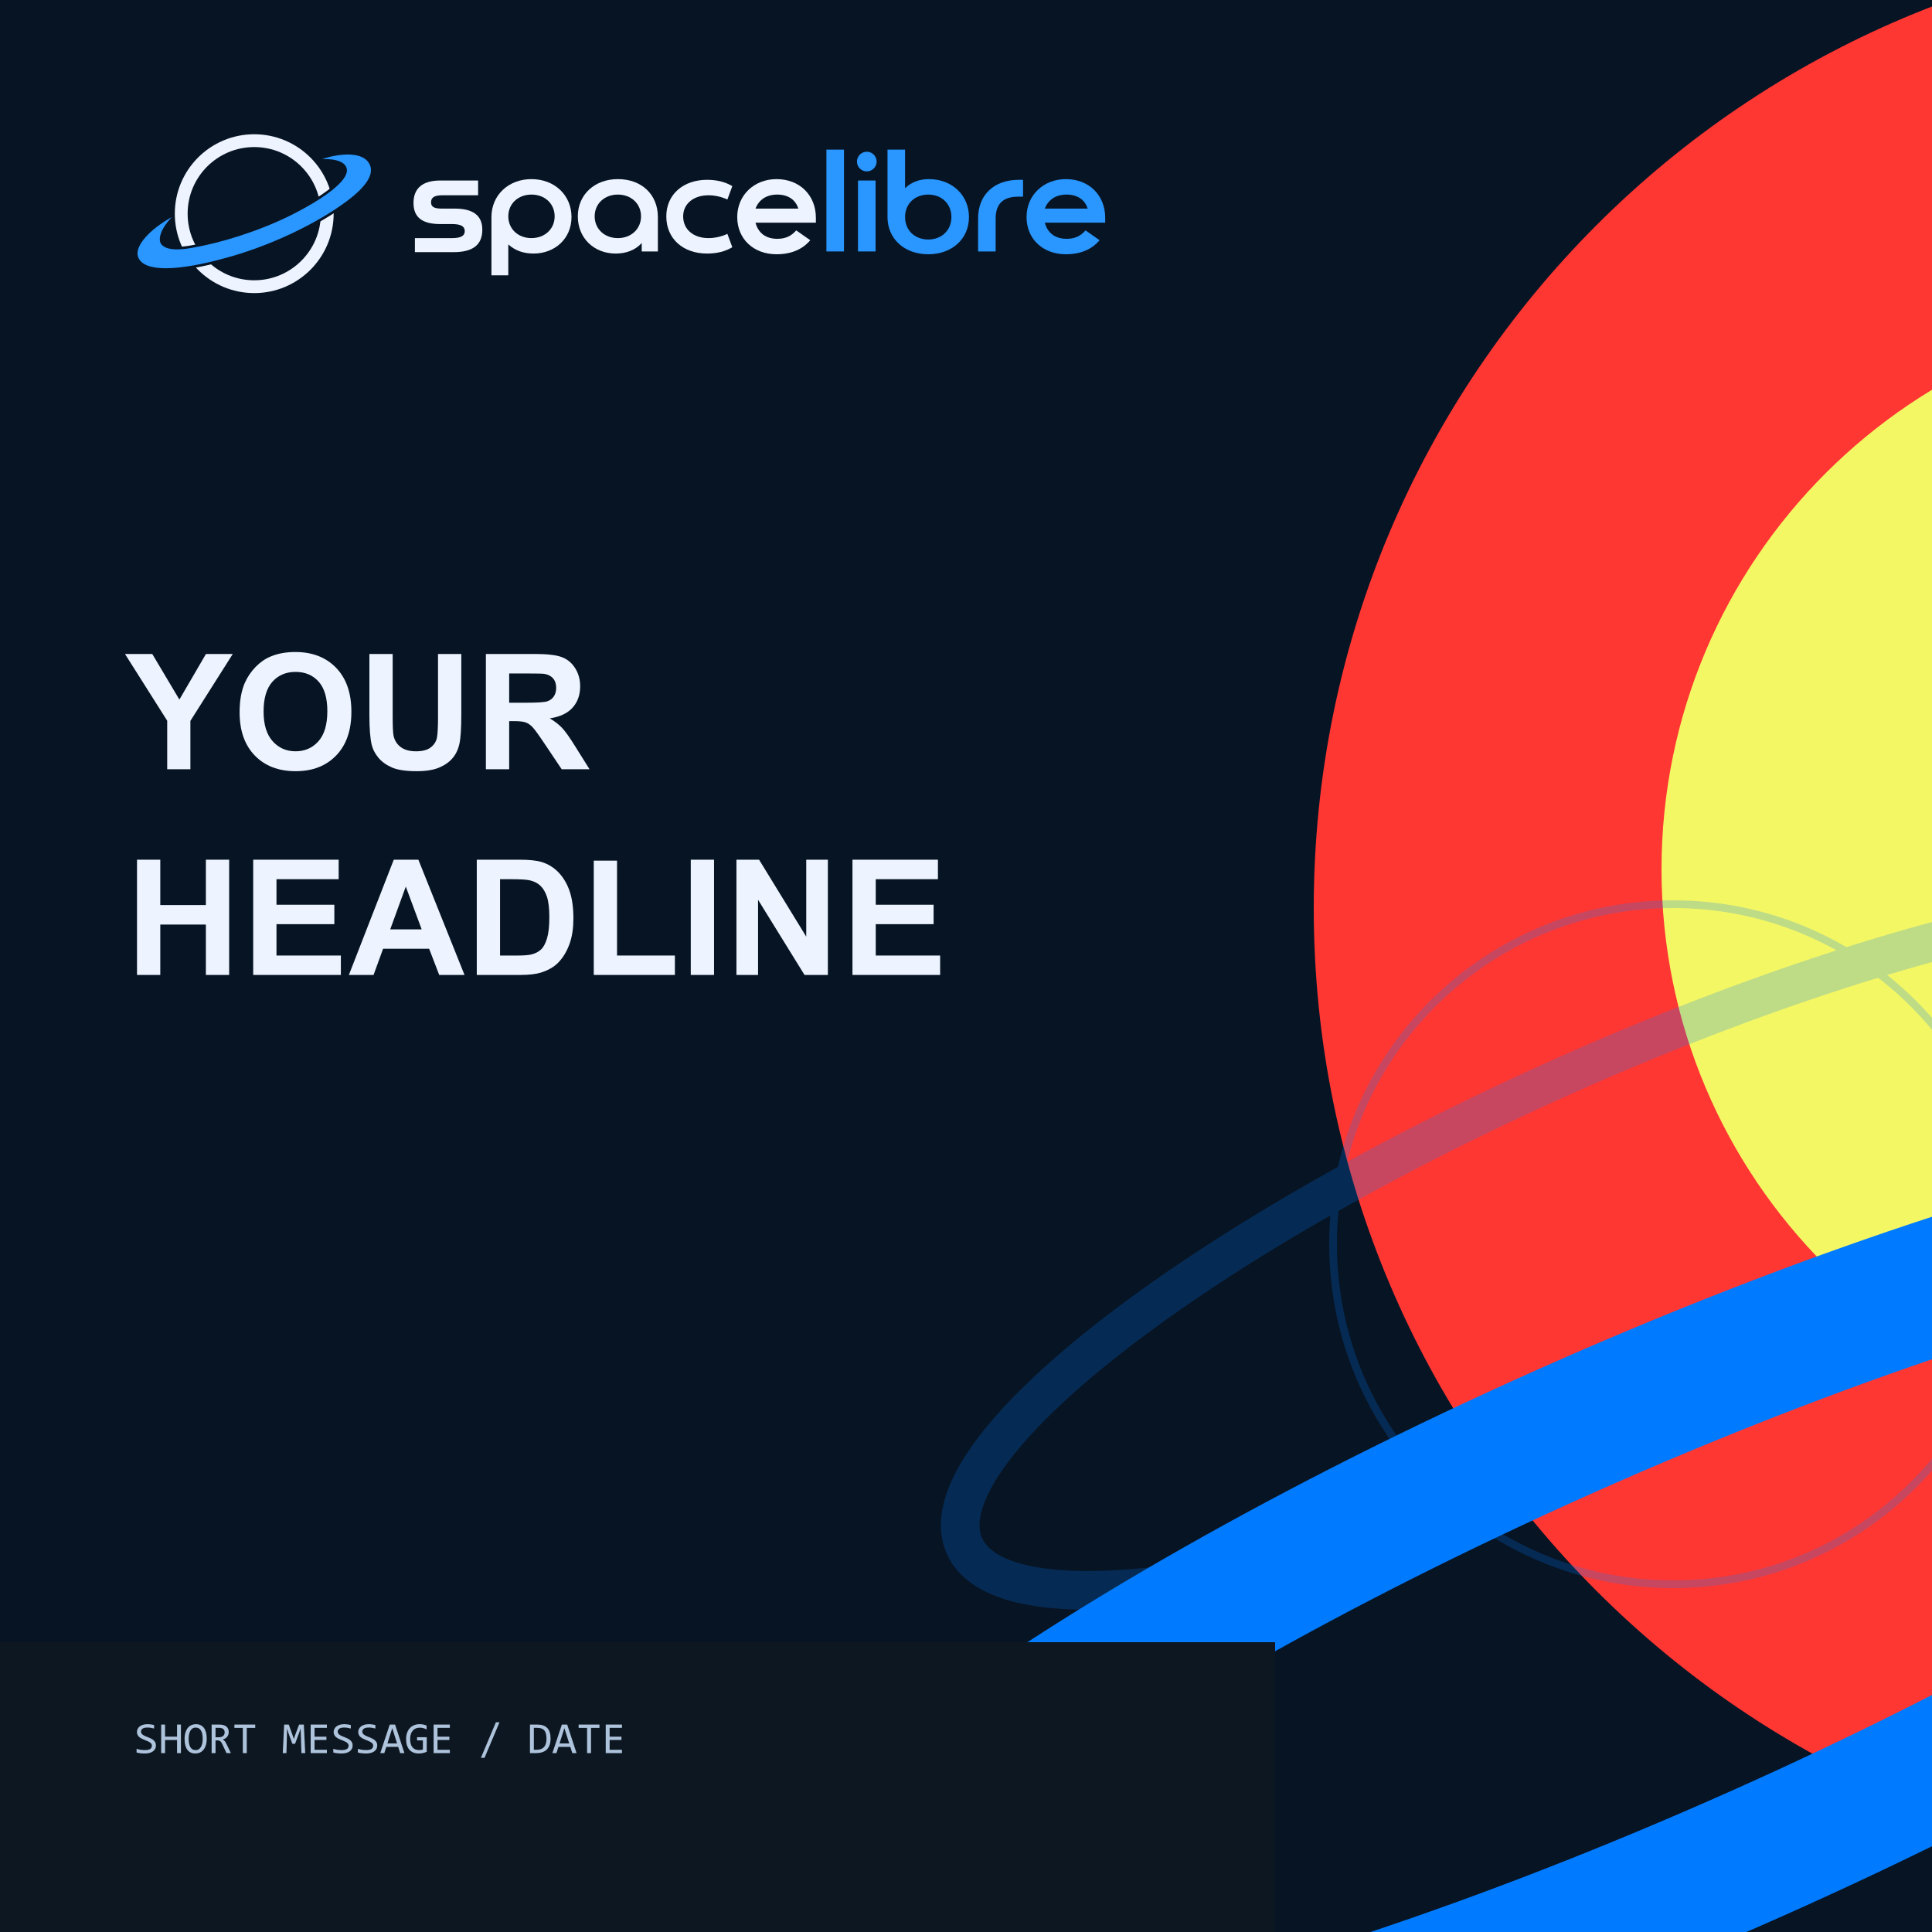
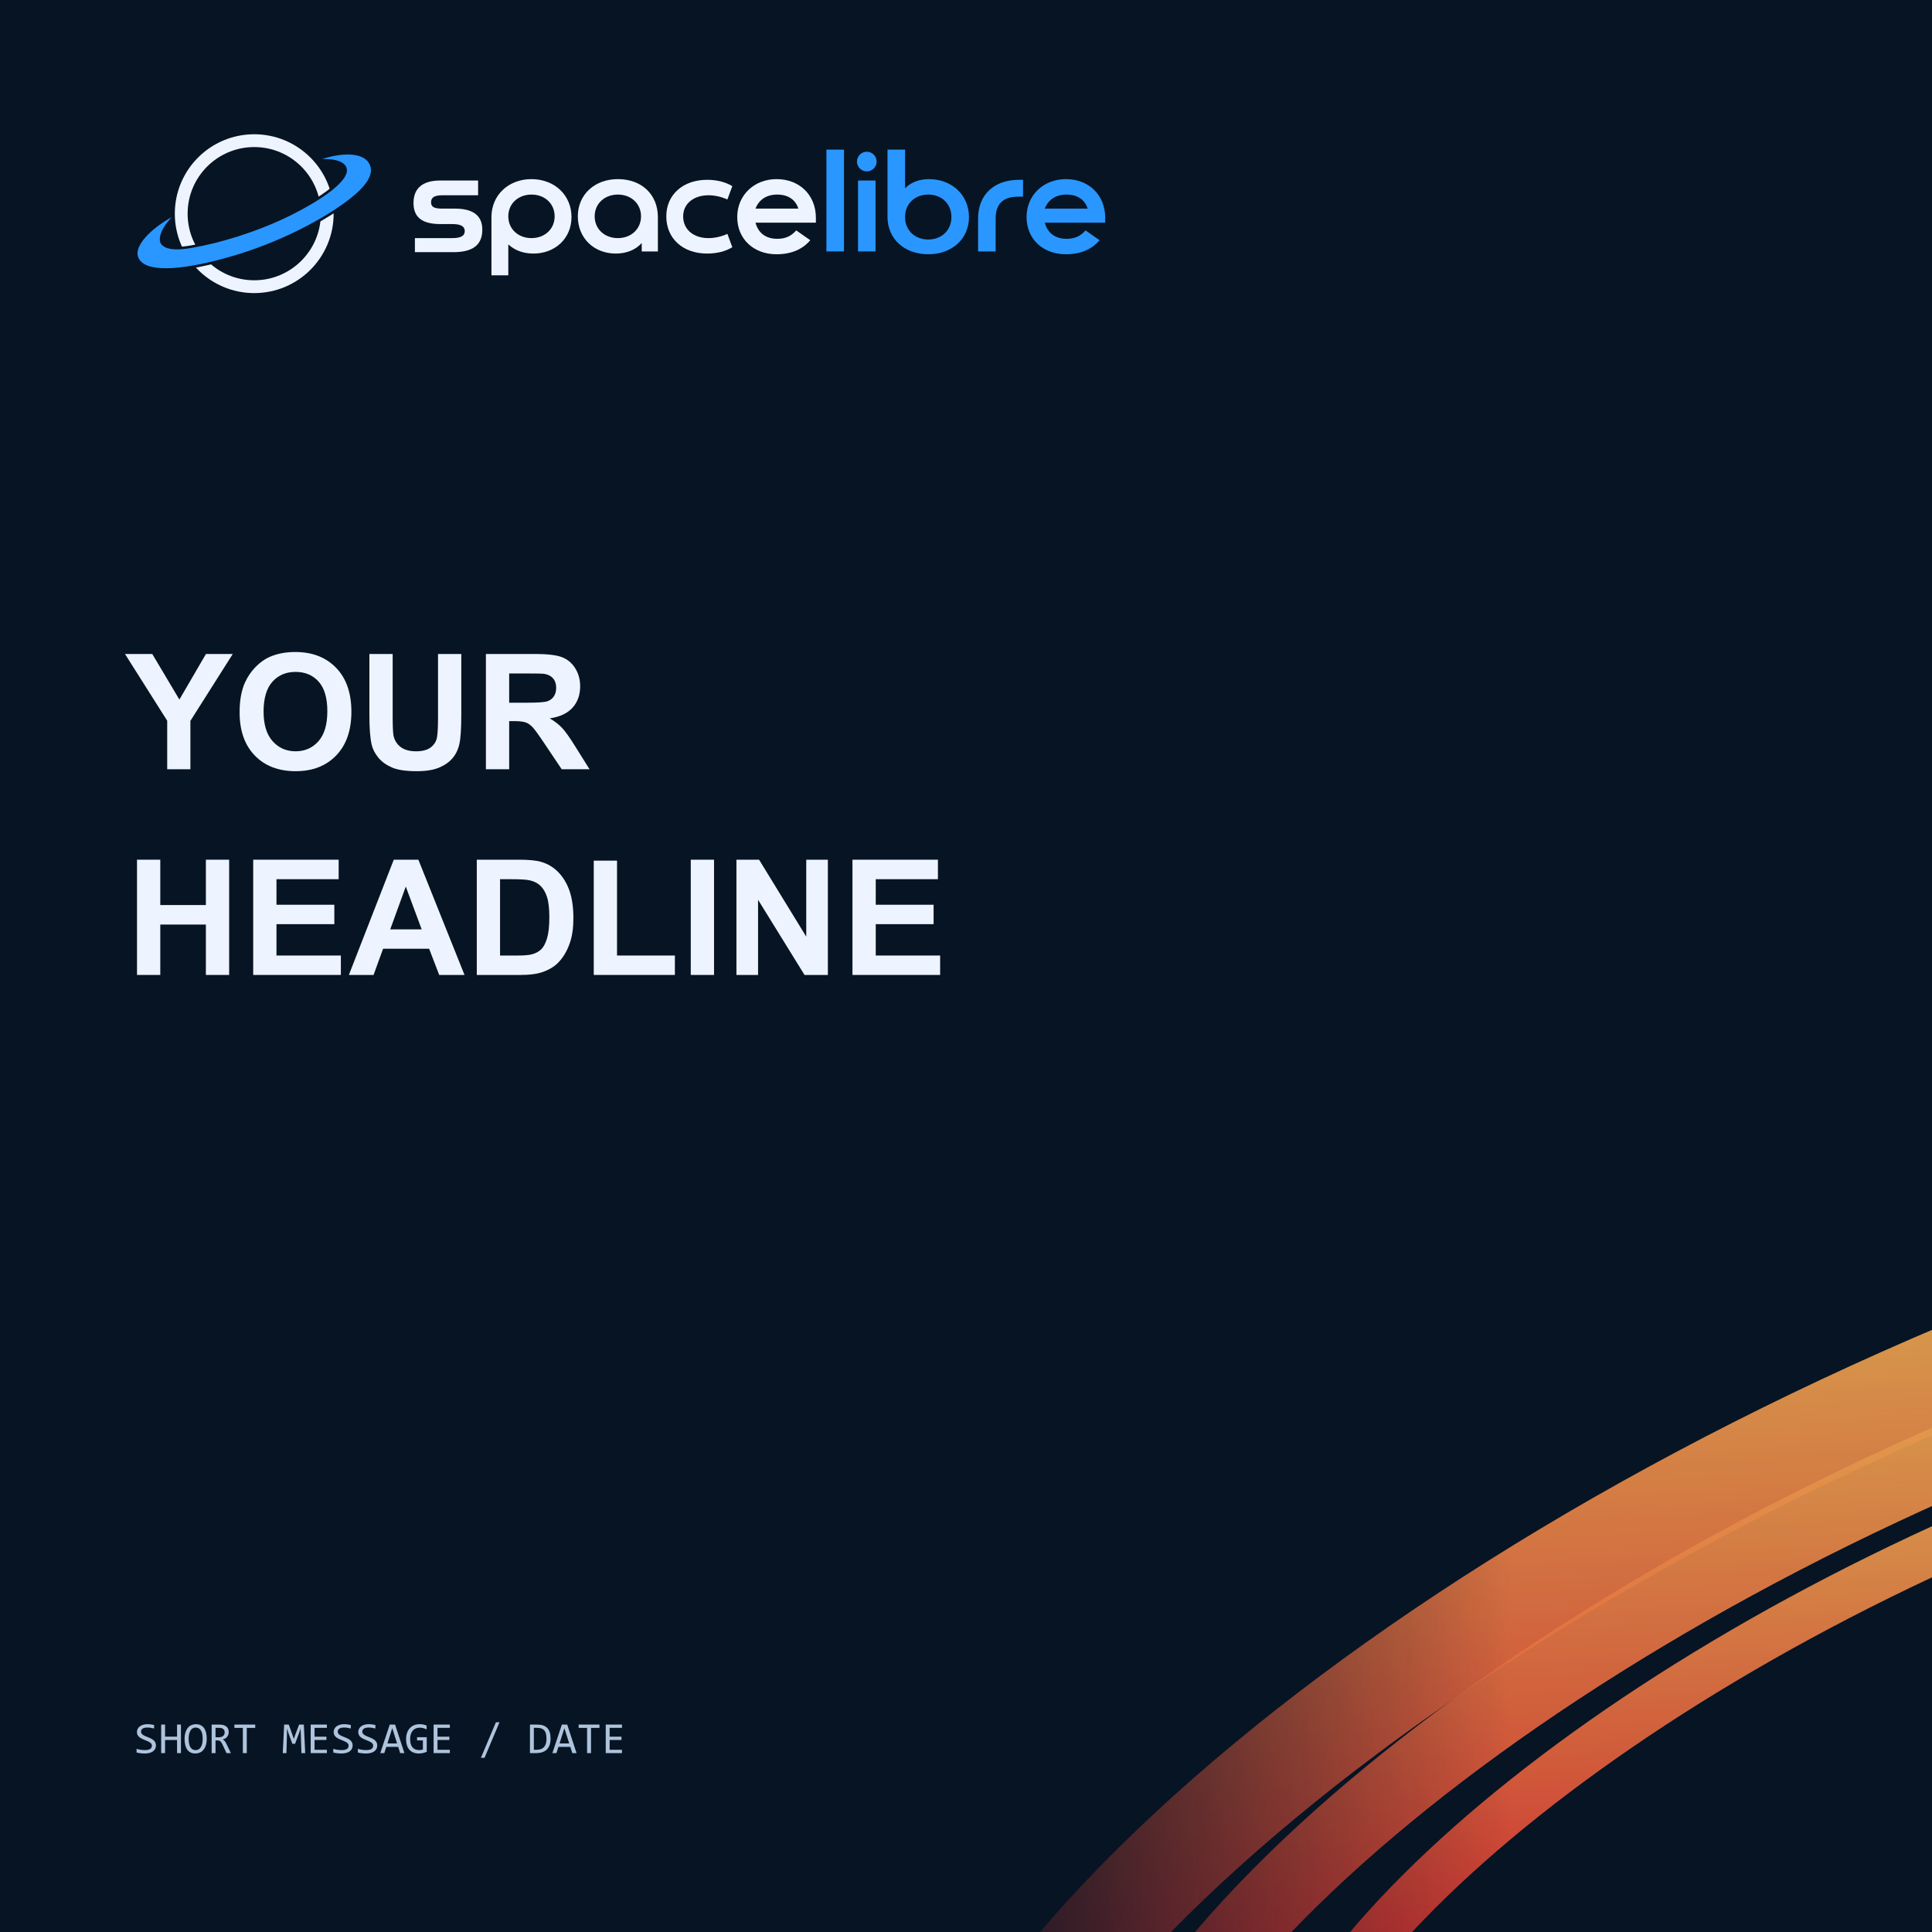
<svg xmlns="http://www.w3.org/2000/svg" width="1080" height="1080" viewBox="0 0 1080 1080" role="img">
  <rect x="0" y="0" width="1080" height="1080" rx="0" fill="#071424" />
-   <g id="application-color-system" data-application-colors="primary secondary accent">
-     <circle fill="#FF3733" data-color-role="secondary" cx="1274.4" cy="507.6" r="540.0" />
-     <circle fill="#F4F764" data-color-role="accent" cx="1242.0" cy="486.0" r="313.2" />
-     <ellipse cx="928.8" cy="918.0" rx="561.6" ry="129.6" fill="none" stroke="#007BFF" data-stroke-role="primary" stroke-width="75.6" transform="rotate(-24 928.8 918.0)" opacity="1" />
-     <rect fill="#0D1721" data-color-role="deep" x="0" y="918.0" width="712.8" height="162.0" />
+   <g id="application-color-system" mask="url(#flow-social-square-1080x1080-mask)" data-composition="continuous-feathered" opacity=".90">
+     <ellipse cx="1177.2" cy="1036.8" rx="712.8" ry="280.8" fill="none" stroke="url(#flow-social-square-1080x1080)" stroke-width="54.0" transform="rotate(-24 1177.2 1036.8)" stroke-linecap="round" />
+     <ellipse cx="1177.2" cy="1036.8" rx="610.2" ry="237.6" fill="none" stroke="url(#flow-social-square-1080x1080)" stroke-width="39.96" transform="rotate(-24 1177.2 1036.8)" stroke-linecap="round" />
+     <ellipse cx="1177.2" cy="1036.8" rx="507.6" ry="194.4" fill="none" stroke="url(#flow-social-square-1080x1080)" stroke-width="25.92" transform="rotate(-24 1177.2 1036.8)" stroke-linecap="round" />
  </g>
  <g transform="translate(55 55) scale(0.7160494)" opacity="1">
    <defs>
      <mask id="l93-occlusion" maskUnits="userSpaceOnUse" x="450" y="180" width="650" height="450" style="mask-type:luminance">
        <rect x="450" y="180" width="650" height="450" fill="white" />
        <path d="M581.927 413.073 C549.927 447.073 548.927 472.073 560.927 480.073 C573.927 491.073 600.927 490.073 628.927 485.073 C693.927 474.073 779.927 448.073 855.927 411.073 C936.927 371.073 995.927 328.073 991.927 301.073 C989.927 285.073 968.927 276.073 933.927 277.073 C982.927 261.073 1029.927 262.073 1043.927 287.073 C1058.927 312.073 1034.927 343.073 993.927 374.073 C919.927 430.073 805.927 483.073 702.927 510.073 C600.927 538.073 515.927 544.073 502.927 506.073 C493.927 481.073 530.927 441.073 581.927 413.073 Z" fill="black" stroke="black" stroke-width="12" stroke-linejoin="round" />
      </mask>
    </defs>
    <g transform="translate(28 28) scale(.333333) translate(-494 -219)">
      <circle cx="775" cy="405" r="171" fill="none" stroke="#edf4ff" stroke-width="30" mask="url(#l93-occlusion)" data-stroke-role="planet" />
      <path d="M581.927 413.073 C549.927 447.073 548.927 472.073 560.927 480.073 C573.927 491.073 600.927 490.073 628.927 485.073 C693.927 474.073 779.927 448.073 855.927 411.073 C936.927 371.073 995.927 328.073 991.927 301.073 C989.927 285.073 968.927 276.073 933.927 277.073 C982.927 261.073 1029.927 262.073 1043.927 287.073 C1058.927 312.073 1034.927 343.073 993.927 374.073 C919.927 430.073 805.927 483.073 702.927 510.073 C600.927 538.073 515.927 544.073 502.927 506.073 C493.927 481.073 530.927 441.073 581.927 413.073 Z" fill="#2997ff" />
    </g>
    <g transform="translate(246 40) scale(.548223) translate(-275 -643)">
      <path d="M367 687 L313 687 C288 687 275 698 275 719 C275 739 287 749 313 749 L330 749 C342 749 348 752 348 759 C348 766 342 769 330 769 L277 769 L277 789 L332 789 C359 789 373 779 373 757 C373 737 360 727 334 727 L316 727 C305 727 300 725 300 718 C300 711 305 708 316 708 L367 708 Z" fill="#edf4ff" />
      <path d="M386 822 L386 739 C386 708 410 685 443 685 C476 685 500 708 500 739 C500 770 476 791 446 791 C432 791 420 787 410 778 L410 822 Z M443 707 C424 707 410 720 410 738 C410 756 424 769 443 769 C462 769 476 756 476 738 C476 720 462 707 443 707 Z" fill="#edf4ff" fill-rule="evenodd" />
      <path d="M623 788 L600 788 L600 776 C591 786 578 791 563 791 C532 791 509 769 509 738 C509 707 533 685 566 685 C600 685 623 707 623 739 Z M566 707 C547 707 533 720 533 738 C533 756 547 769 566 769 C585 769 599 756 599 738 C599 720 585 707 566 707 Z" fill="#edf4ff" fill-rule="evenodd" />
      <path d="M729 695 L722 714 C713 710 704 708 695 708 C674 708 659 720 659 738 C659 757 674 769 695 769 C704 769 713 767 722 763 L729 782 C719 788 707 791 693 791 C659 791 635 770 635 738 C635 707 659 686 693 686 C707 686 719 689 729 695 Z" fill="#edf4ff" />
      <path d="M848 747 L762 747 C766 762 777 770 793 770 C805 770 813 766 820 758 L840 772 C829 785 813 792 792 792 C759 792 736 770 736 739 C736 708 760 685 792 685 C825 685 848 708 848 740 Z M762 727 L823 727 C819 714 808 707 793 707 C778 707 767 714 762 727 Z" fill="#edf4ff" fill-rule="evenodd" />
      <path d="M863 643 L888 643 L888 788 L863 788 Z M908 687 L933 687 L933 788 L908 788 Z" fill="#2997ff" />
      <path d="M934.5 660 C934.5 667.732 928.232 674 920.5 674 C912.768 674 906.5 667.732 906.5 660 C906.5 652.268 912.768 646 920.5 646 C928.232 646 934.5 652.268 934.5 660 Z" fill="#2997ff" />
      <path d="M950 643 L975 643 L975 698 C984 689 996 685 1009 685 C1042 685 1066 708 1066 739 C1066 770 1042 792 1008 792 C974 792 950 770 950 739 Z M1008 707 C989 707 975 720 975 739 C975 758 989 771 1008 771 C1027 771 1041 758 1041 739 C1041 720 1027 707 1008 707 Z" fill="#2997ff" fill-rule="evenodd" />
      <path d="M1079 788 L1079 741 C1079 707 1102 686 1137 686 L1143 686 L1143 710 L1136 710 C1115 710 1104 720 1104 741 L1104 788 Z" fill="#2997ff" />
      <path d="M1260 747 L1174 747 C1178 762 1189 770 1205 770 C1217 770 1225 766 1232 758 L1252 772 C1241 785 1225 792 1204 792 C1171 792 1148 770 1148 739 C1148 708 1172 685 1204 685 C1237 685 1260 708 1260 740 Z M1174 727 L1235 727 C1231 714 1220 707 1205 707 C1190 707 1179 714 1174 727 Z" fill="#2997ff" fill-rule="evenodd" />
    </g>
-   </g>
-   <g transform="translate(486.0 453.6)" opacity="0.22" fill="none" stroke="#007BFF">
-     <ellipse cx="432.0" cy="241.92" rx="414.72" ry="103.68" transform="rotate(-24 432.0 241.92)" stroke-width="21.6" />
-     <circle cx="449.28" cy="241.92" r="190.08" stroke-width="4.32" />
  </g>
  <g aria-label="YOUR" fill="#EDF4FF" transform="translate(70 430) scale(0.04394531 -0.04394531)">
    <path d="M534 0V617L-3 1466H344L689 886L1027 1466H1368L829 615V0Z" transform="translate(0.000 0)" />
    <path d="M89 724Q89 948 156 1100Q206 1212 292.5 1301.0Q379 1390 482 1433Q619 1491 798 1491Q1122 1491 1316.5 1290.0Q1511 1089 1511 731Q1511 376 1318.0 175.5Q1125 -25 802 -25Q475 -25 282.0 174.5Q89 374 89 724ZM394 734Q394 485 509.0 356.5Q624 228 801 228Q978 228 1091.5 355.5Q1205 483 1205 738Q1205 990 1094.5 1114.0Q984 1238 801 1238Q618 1238 506.0 1112.5Q394 987 394 734Z" transform="translate(1366.000 0)" />
    <path d="M147 1466H443V672Q443 483 454 427Q473 337 544.5 282.5Q616 228 740 228Q866 228 930.0 279.5Q994 331 1007.0 406.0Q1020 481 1020 655V1466H1316V696Q1316 432 1292.0 323.0Q1268 214 1203.5 139.0Q1139 64 1031.0 19.5Q923 -25 749 -25Q539 -25 430.5 23.5Q322 72 259.0 149.5Q196 227 176 312Q147 438 147 684Z" transform="translate(2959.000 0)" />
    <path d="M150 0V1466H773Q1008 1466 1114.5 1426.5Q1221 1387 1285.0 1286.0Q1349 1185 1349 1055Q1349 890 1252.0 782.5Q1155 675 962 647Q1058 591 1120.5 524.0Q1183 457 1289 286L1468 0H1114L900 319Q786 490 744.0 534.5Q702 579 655.0 595.5Q608 612 506 612H446V0ZM446 846H665Q878 846 931.0 864.0Q984 882 1014.0 926.0Q1044 970 1044 1036Q1044 1110 1004.5 1155.5Q965 1201 893 1213Q857 1218 677 1218H446Z" transform="translate(4438.000 0)" />
  </g>
  <g aria-label="HEADLINE" fill="#EDF4FF" transform="translate(70 545) scale(0.04394531 -0.04394531)">
    <path d="M150 0V1466H446V889H1026V1466H1322V0H1026V641H446V0Z" transform="translate(0.000 0)" />
    <path d="M149 0V1466H1236V1218H445V893H1181V646H445V247H1264V0Z" transform="translate(1479.000 0)" />
    <path d="M1471 0H1149L1021 333H435L314 0H0L571 1466H884ZM926 580 724 1124 526 580Z" transform="translate(2845.000 0)" />
    <path d="M148 1466H689Q872 1466 968 1438Q1097 1400 1189.0 1303.0Q1281 1206 1329.0 1065.5Q1377 925 1377 719Q1377 538 1332 407Q1277 247 1175 148Q1098 73 967 31Q869 0 705 0H148ZM444 1218V247H665Q789 247 844 261Q916 279 963.5 322.0Q1011 365 1041.0 463.5Q1071 562 1071 732Q1071 902 1041.0 993.0Q1011 1084 957.0 1135.0Q903 1186 820 1204Q758 1218 577 1218Z" transform="translate(4324.000 0)" />
    <path d="M157 0V1454H453V247H1189V0Z" transform="translate(5803.000 0)" />
    <path d="M140 0V1466H436V0Z" transform="translate(7054.000 0)" />
    <path d="M152 0V1466H440L1040 487V1466H1315V0H1018L427 956V0Z" transform="translate(7623.000 0)" />
    <path d="M149 0V1466H1236V1218H445V893H1181V646H445V247H1264V0Z" transform="translate(9102.000 0)" />
  </g>
  <g aria-label="SHORT MESSAGE / DATE" fill="#AEC3DC" transform="translate(75 980) scale(0.01220703 -0.01220703)">
    <path d="M997 354Q997 261 959.0 191.0Q921 121 853.0 74.5Q785 28 689.5 5.0Q594 -18 479 -18Q427 -18 375.5 -14.0Q324 -10 276.5 -4.0Q229 2 187.0 10.0Q145 18 111 27V199Q186 171 279.5 155.0Q373 139 492 139Q578 139 638.5 152.5Q699 166 737.5 192.5Q776 219 793.5 257.0Q811 295 811 344Q811 397 781.5 434.5Q752 472 704.0 501.5Q656 531 594.5 555.5Q533 580 469.0 606.0Q405 632 343.5 662.5Q282 693 234.0 734.5Q186 776 156.5 832.0Q127 888 127 965Q127 1032 155.0 1097.0Q183 1162 242.0 1212.5Q301 1263 393.5 1294.0Q486 1325 614 1325Q647 1325 685.5 1322.0Q724 1319 763.5 1313.5Q803 1308 841.5 1301.0Q880 1294 913 1286V1126Q836 1148 759.0 1159.5Q682 1171 610 1171Q457 1171 385.0 1120.0Q313 1069 313 983Q313 930 342.5 892.0Q372 854 420.0 824.0Q468 794 529.5 769.5Q591 745 655.0 719.0Q719 693 780.5 662.0Q842 631 890.0 588.5Q938 546 967.5 489.0Q997 432 997 354Z" transform="translate(0.000 0)" />
    <path d="M1016 0H838V600H289V0H111V1307H289V754H838V1307H1016Z" transform="translate(1126.000 0)" />
    <path d="M1071 662Q1071 486 1029.5 358.0Q988 230 917.5 146.5Q847 63 752.5 22.5Q658 -18 553 -18Q427 -18 333.5 27.5Q240 73 178.5 159.0Q117 245 87.0 368.5Q57 492 57 647Q57 821 98.0 949.0Q139 1077 209.5 1160.5Q280 1244 374.0 1284.5Q468 1325 573 1325Q699 1325 792.5 1279.0Q886 1233 948.0 1147.5Q1010 1062 1040.5 939.0Q1071 816 1071 662ZM886 649Q886 764 868.5 859.5Q851 955 812.0 1024.0Q773 1093 711.5 1131.0Q650 1169 563 1169Q479 1169 418.5 1128.5Q358 1088 319.0 1018.5Q280 949 261.0 855.5Q242 762 242 657Q242 541 260.0 445.5Q278 350 316.5 281.5Q355 213 416.0 175.0Q477 137 563 137Q647 137 708.0 177.5Q769 218 808.5 287.5Q848 357 867.0 450.0Q886 543 886 649Z" transform="translate(2252.000 0)" />
    <path d="M1051 0H850L655 418Q633 466 610.0 497.5Q587 529 560.5 547.5Q534 566 502.5 574.0Q471 582 432 582H348V0H170V1307H520Q634 1307 716.0 1282.0Q798 1257 850.5 1212.0Q903 1167 927.5 1103.5Q952 1040 952 963Q952 902 934.0 847.5Q916 793 880.5 748.5Q845 704 792.5 671.5Q740 639 672 623Q727 604 765.5 556.5Q804 509 844 430ZM766 948Q766 1053 700.5 1105.0Q635 1157 516 1157H348V725H492Q555 725 605.5 739.5Q656 754 691.5 782.5Q727 811 746.5 852.5Q766 894 766 948Z" transform="translate(3378.000 0)" />
    <path d="M1040 1155H653V0H473V1155H86V1307H1040Z" transform="translate(4504.000 0)" />
    <path d="M1077 0H903L877 815L866 1128L805 946L612 426H489L305 926L244 1128L240 801L217 0H49L113 1307H324L500 815L557 649L612 815L797 1307H1014Z" transform="translate(6756.000 0)" />
    <path d="M944 0H201V1307H944V1157H379V752H922V602H379V152H944Z" transform="translate(7882.000 0)" />
    <path d="M997 354Q997 261 959.0 191.0Q921 121 853.0 74.5Q785 28 689.5 5.0Q594 -18 479 -18Q427 -18 375.5 -14.0Q324 -10 276.5 -4.0Q229 2 187.0 10.0Q145 18 111 27V199Q186 171 279.5 155.0Q373 139 492 139Q578 139 638.5 152.5Q699 166 737.5 192.5Q776 219 793.5 257.0Q811 295 811 344Q811 397 781.5 434.5Q752 472 704.0 501.5Q656 531 594.5 555.5Q533 580 469.0 606.0Q405 632 343.5 662.5Q282 693 234.0 734.5Q186 776 156.5 832.0Q127 888 127 965Q127 1032 155.0 1097.0Q183 1162 242.0 1212.5Q301 1263 393.5 1294.0Q486 1325 614 1325Q647 1325 685.5 1322.0Q724 1319 763.5 1313.5Q803 1308 841.5 1301.0Q880 1294 913 1286V1126Q836 1148 759.0 1159.5Q682 1171 610 1171Q457 1171 385.0 1120.0Q313 1069 313 983Q313 930 342.5 892.0Q372 854 420.0 824.0Q468 794 529.5 769.5Q591 745 655.0 719.0Q719 693 780.5 662.0Q842 631 890.0 588.5Q938 546 967.5 489.0Q997 432 997 354Z" transform="translate(9008.000 0)" />
    <path d="M997 354Q997 261 959.0 191.0Q921 121 853.0 74.5Q785 28 689.5 5.0Q594 -18 479 -18Q427 -18 375.5 -14.0Q324 -10 276.5 -4.0Q229 2 187.0 10.0Q145 18 111 27V199Q186 171 279.5 155.0Q373 139 492 139Q578 139 638.5 152.5Q699 166 737.5 192.5Q776 219 793.5 257.0Q811 295 811 344Q811 397 781.5 434.5Q752 472 704.0 501.5Q656 531 594.5 555.5Q533 580 469.0 606.0Q405 632 343.5 662.5Q282 693 234.0 734.5Q186 776 156.5 832.0Q127 888 127 965Q127 1032 155.0 1097.0Q183 1162 242.0 1212.5Q301 1263 393.5 1294.0Q486 1325 614 1325Q647 1325 685.5 1322.0Q724 1319 763.5 1313.5Q803 1308 841.5 1301.0Q880 1294 913 1286V1126Q836 1148 759.0 1159.5Q682 1171 610 1171Q457 1171 385.0 1120.0Q313 1069 313 983Q313 930 342.5 892.0Q372 854 420.0 824.0Q468 794 529.5 769.5Q591 745 655.0 719.0Q719 693 780.5 662.0Q842 631 890.0 588.5Q938 546 967.5 489.0Q997 432 997 354Z" transform="translate(10134.000 0)" />
    <path d="M1116 0H922L831 285H287L195 0H10L444 1307H688ZM780 444 559 1143 338 444Z" transform="translate(11260.000 0)" />
    <path d="M1006 1083Q933 1122 856.0 1143.5Q779 1165 688 1165Q584 1165 503.0 1128.0Q422 1091 366.5 1023.5Q311 956 281.5 861.0Q252 766 252 651Q252 531 276.0 436.0Q300 341 351.0 275.0Q402 209 481.5 174.0Q561 139 672 139Q691 139 713.0 141.0Q735 143 757.0 146.5Q779 150 799.5 155.0Q820 160 836 166V582H569V729H1012V61Q971 42 925.5 27.0Q880 12 832.5 2.0Q785 -8 738.0 -13.0Q691 -18 647 -18Q513 -18 405.5 24.0Q298 66 222.5 148.5Q147 231 106.5 354.0Q66 477 66 639Q66 800 111.0 927.5Q156 1055 237.5 1143.5Q319 1232 433.5 1278.5Q548 1325 686 1325Q774 1325 853.5 1309.5Q933 1294 1006 1260Z" transform="translate(12386.000 0)" />
    <path d="M944 0H201V1307H944V1157H379V752H922V602H379V152H944Z" transform="translate(13512.000 0)" />
    <path d="M967 1413 281 -215H115L801 1413Z" transform="translate(15764.000 0)" />
    <path d="M1053 668Q1053 574 1038.5 488.0Q1024 402 992.0 328.0Q960 254 909.0 193.5Q858 133 784.0 90.0Q710 47 612.0 23.5Q514 0 389 0H109V1307H446Q752 1307 902.5 1149.5Q1053 992 1053 668ZM866 655Q866 794 840.0 890.0Q814 986 761.0 1045.0Q708 1104 628.0 1130.5Q548 1157 440 1157H287V154H420Q866 154 866 655Z" transform="translate(18016.000 0)" />
    <path d="M1116 0H922L831 285H287L195 0H10L444 1307H688ZM780 444 559 1143 338 444Z" transform="translate(19142.000 0)" />
    <path d="M1040 1155H653V0H473V1155H86V1307H1040Z" transform="translate(20268.000 0)" />
    <path d="M944 0H201V1307H944V1157H379V752H922V602H379V152H944Z" transform="translate(21394.000 0)" />
  </g>
+   <defs>
+     <linearGradient id="flow-social-square-1080x1080" x1="0" y1="1" x2="1" y2="0">
+       <stop offset="0%" stop-color="#007BFF" stop-opacity=".20" data-stop-role="primary" />
+       <stop offset="45%" stop-color="#FF3733" stop-opacity=".88" data-stop-role="secondary" />
+       <stop offset="100%" stop-color="#F4F764" stop-opacity="1" data-stop-role="accent" />
+     </linearGradient>
+     <linearGradient id="flow-social-square-1080x1080-fade" x1="0" y1="0" x2="1" y2="0">
+       <stop offset="0%" stop-color="black" />
+       <stop offset="48%" stop-color="black" />
+       <stop offset="78%" stop-color="white" />
+       <stop offset="100%" stop-color="white" />
+     </linearGradient>
+     <mask id="flow-social-square-1080x1080-mask" maskUnits="userSpaceOnUse" x="0" y="0" width="1080.0" height="1080.0" style="mask-type:luminance">
+       <rect width="1080.0" height="1080.0" fill="url(#flow-social-square-1080x1080-fade)" />
+     </mask>
+   </defs>
</svg>
